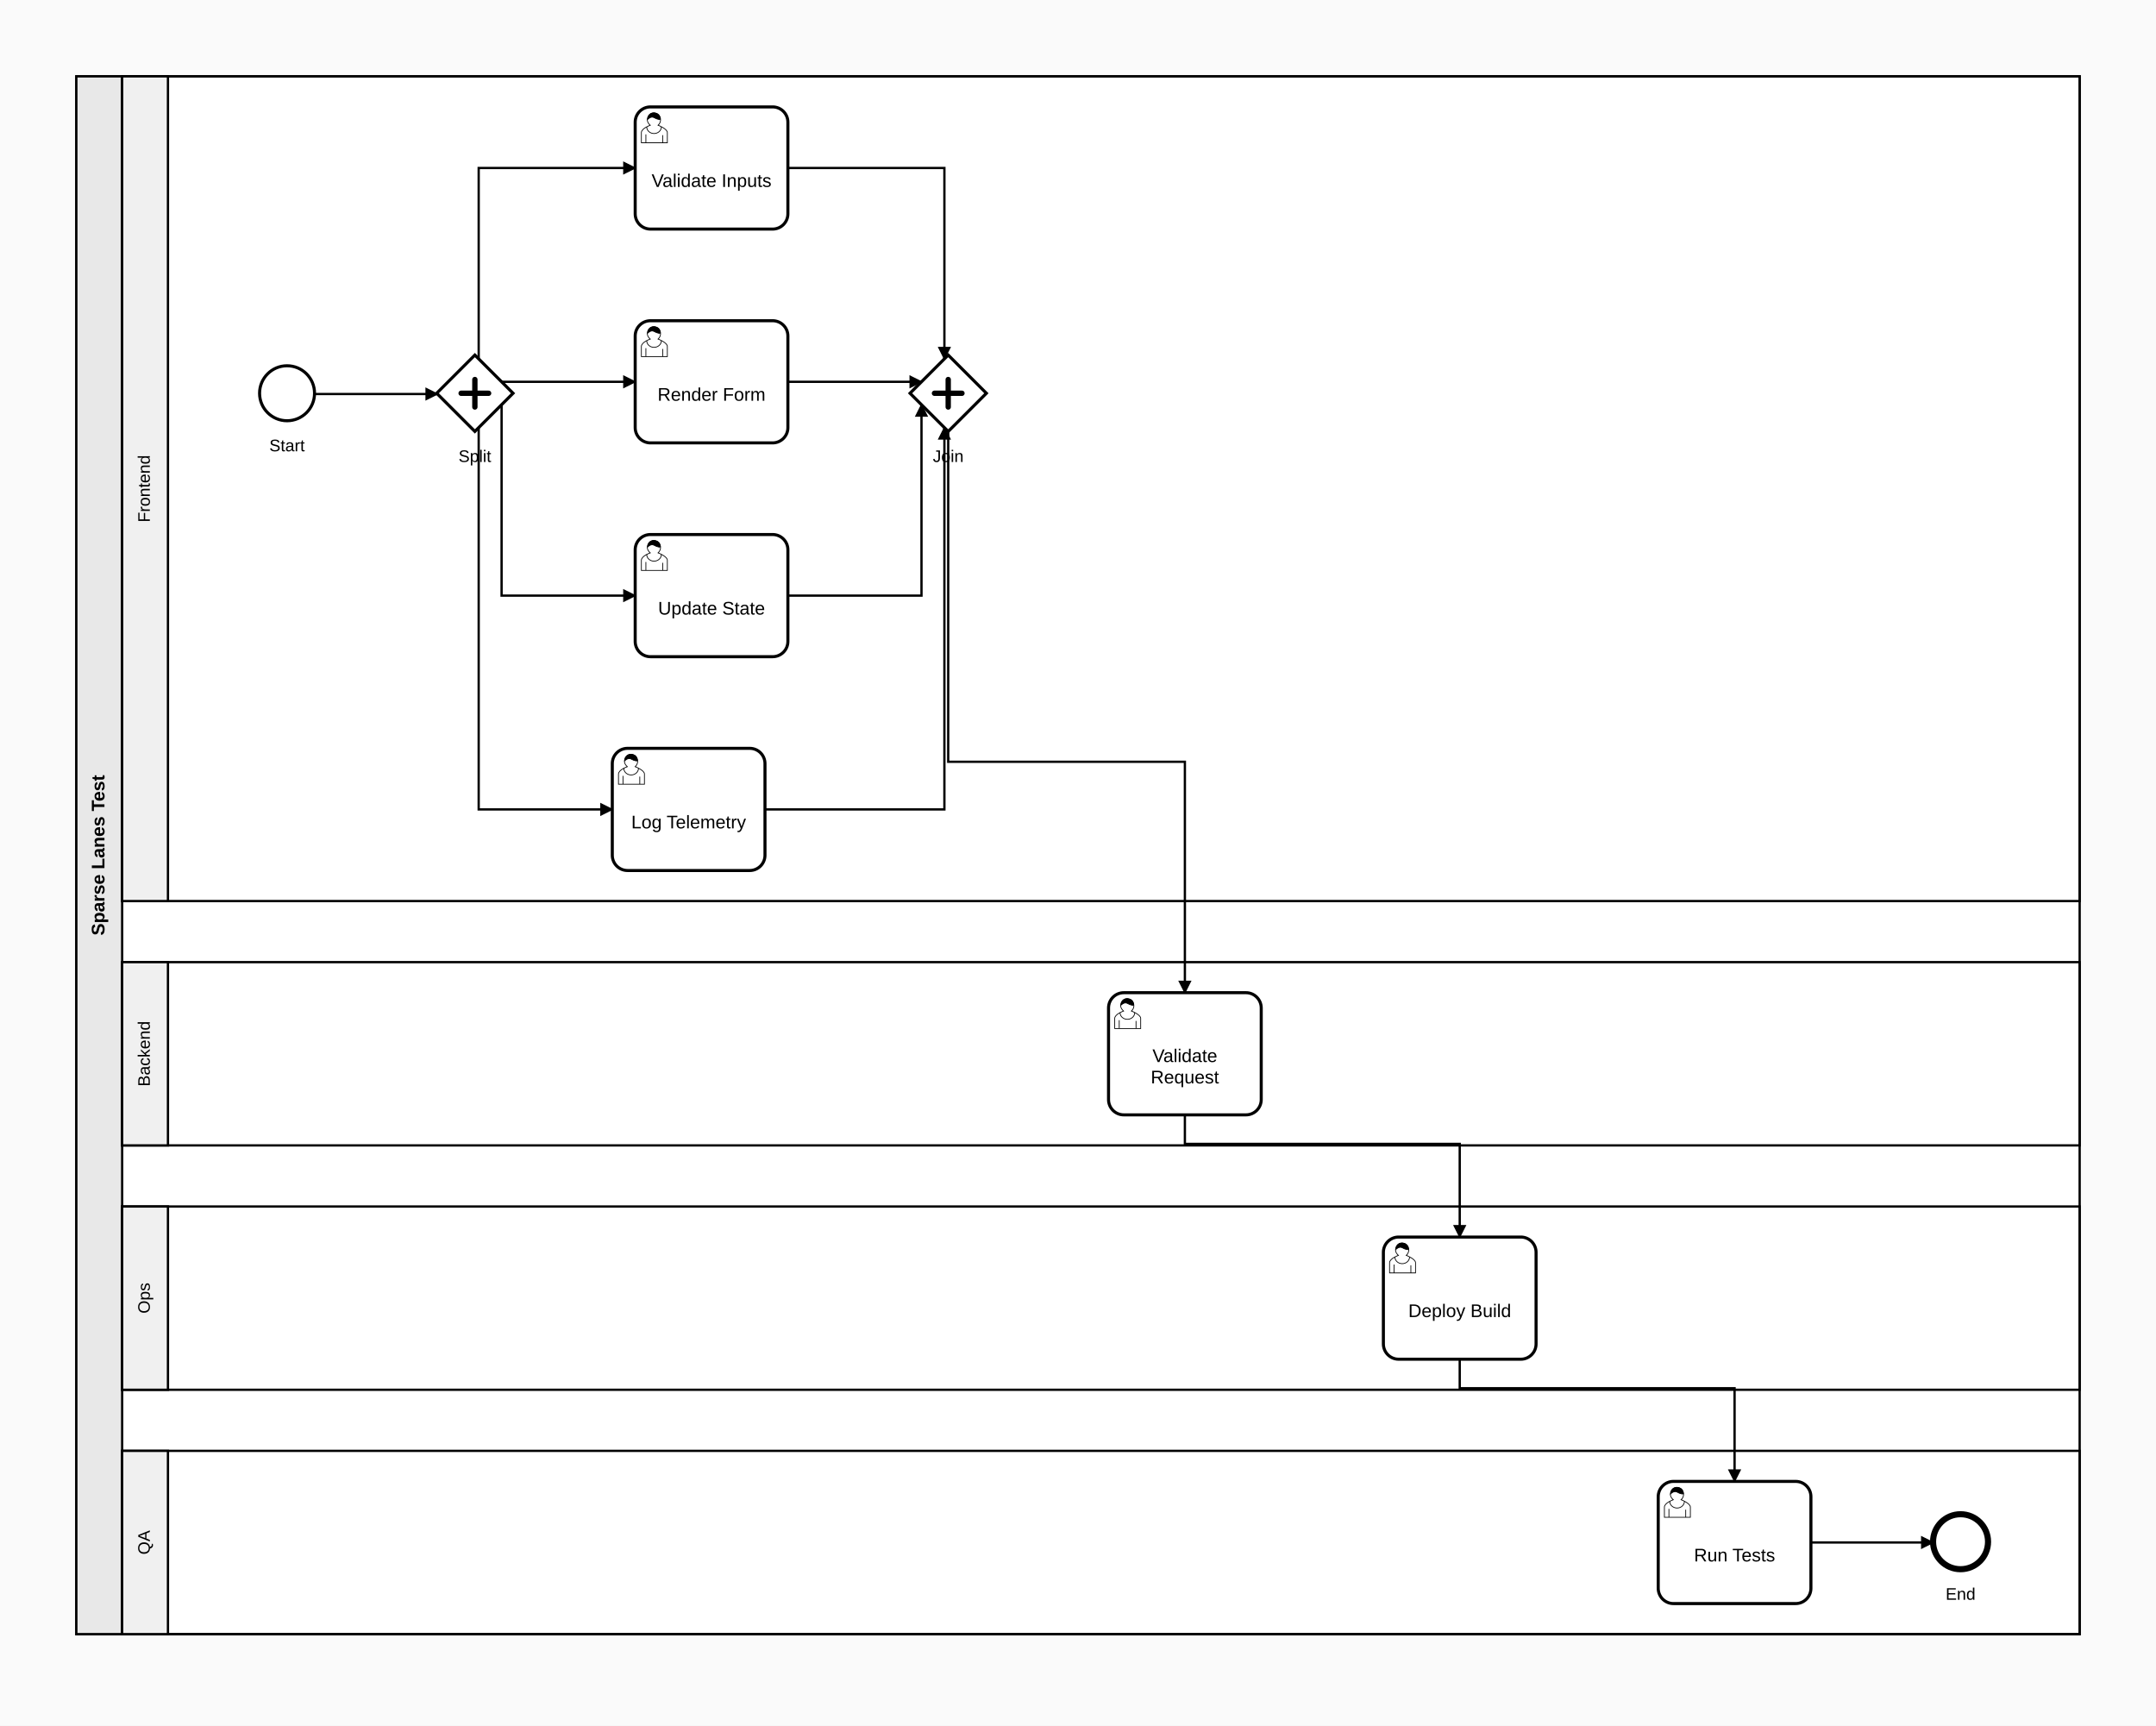
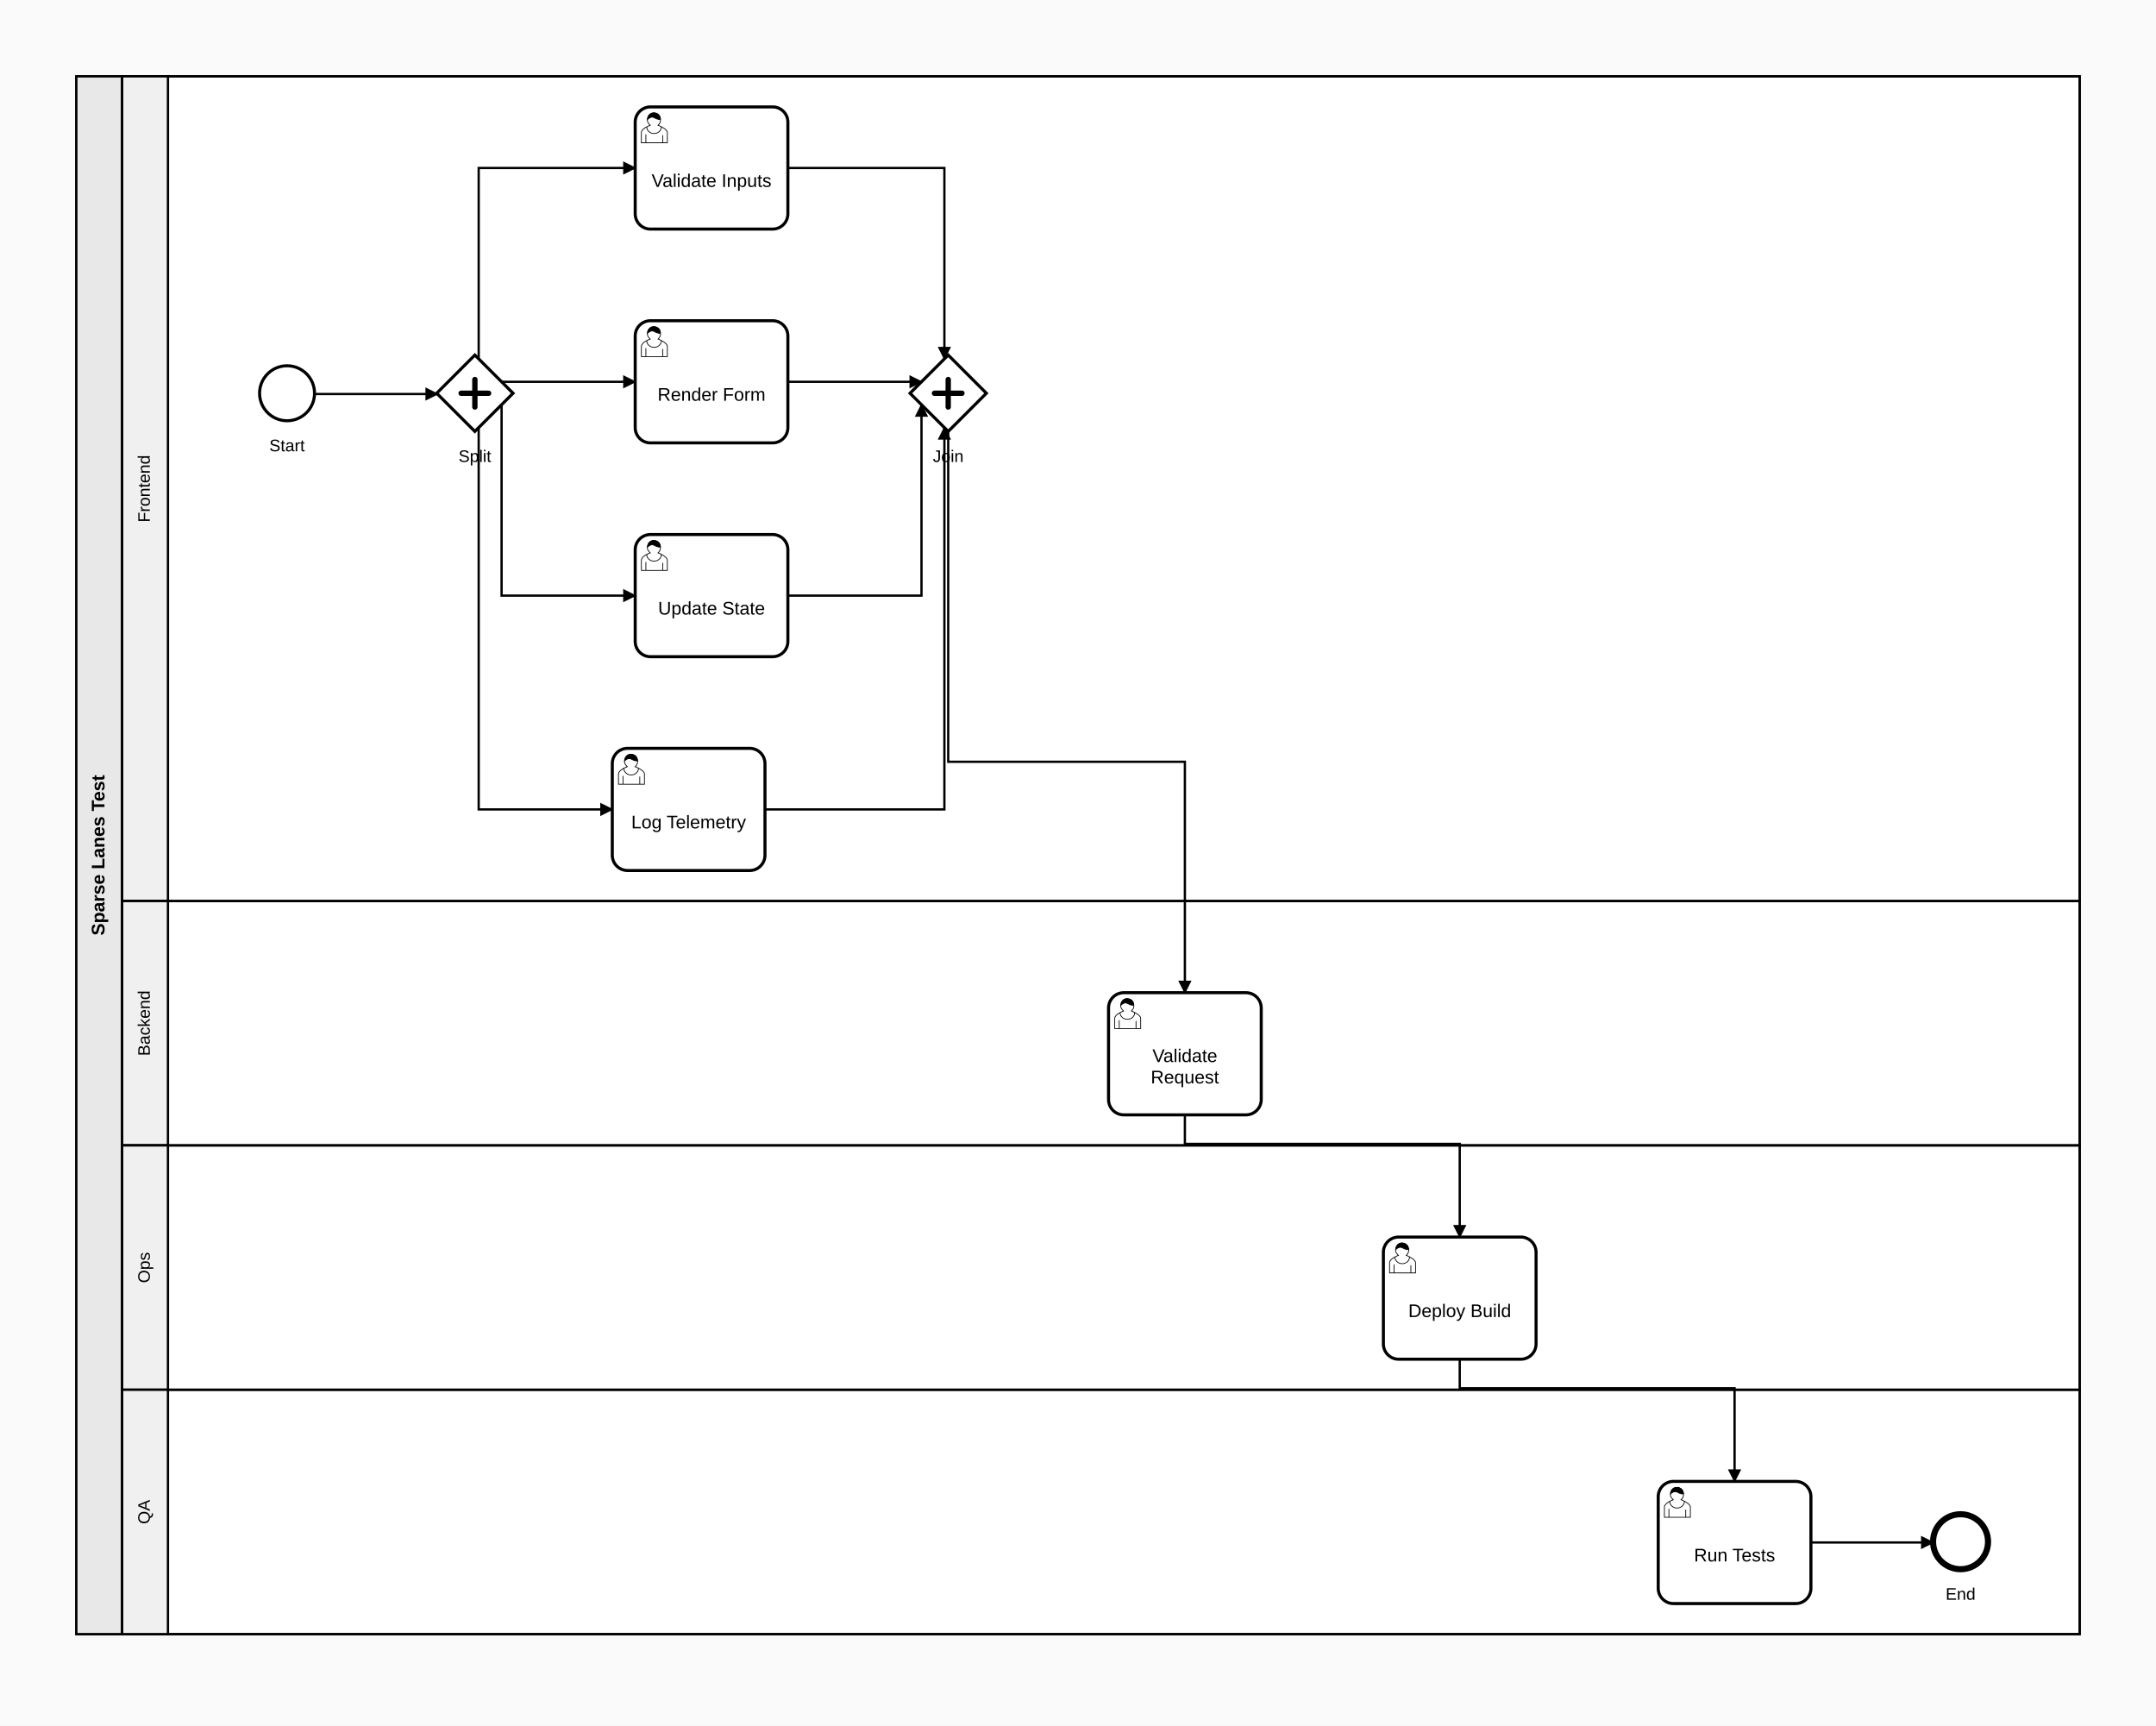
<svg xmlns="http://www.w3.org/2000/svg" width="1412" height="1130" viewBox="0 0 1412 1130" font-family="Arial, sans-serif">
  <defs>
    <marker id="seq-end" viewBox="0 0 20 20" refX="11" refY="10" markerWidth="10" markerHeight="10" orient="auto">
      <path d="M 1 5 L 11 10 L 1 15 Z" fill="#000000" stroke="#000000" stroke-width="1" />
    </marker>
    <marker id="seq-default-src" viewBox="0 0 20 20" refX="6" refY="10" markerWidth="10" markerHeight="10" orient="auto">
      <path d="M 6 3 L 10 17" stroke="#000000" stroke-width="1.5" />
    </marker>
    <marker id="seq-conditional-src" viewBox="0 0 20 20" refX="1" refY="10" markerWidth="12" markerHeight="12" orient="auto">
      <path d="M 1 10 L 8 6 L 15 10 L 8 14 Z" fill="#ffffff" stroke="#000000" stroke-width="1" />
    </marker>
    <marker id="msg-start" viewBox="0 0 20 20" refX="6" refY="6" markerWidth="20" markerHeight="20" orient="auto">
      <circle cx="6" cy="6" r="3.5" fill="#ffffff" stroke="#000000" stroke-width="1" />
    </marker>
    <marker id="msg-end" viewBox="0 0 20 20" refX="8.5" refY="5" markerWidth="20" markerHeight="20" orient="auto">
      <path d="m 1 5 l 0 -3 l 7 3 l -7 3 z" fill="#ffffff" stroke="#000000" stroke-width="1" stroke-linecap="butt" />
    </marker>
    <marker id="assoc-end" viewBox="0 0 20 20" refX="11" refY="10" markerWidth="10" markerHeight="10" orient="auto">
      <path d="M 1 5 L 11 10 L 1 15" fill="none" stroke="#000000" stroke-width="1.5" />
    </marker>
  </defs>
  <rect width="1412" height="1130" fill="#fafafa" />
  <rect x="50" y="50" width="1312" height="1020" fill="#ffffff" stroke="#000000" stroke-width="1.5" />
  <rect x="50" y="50" width="30" height="1020" fill="#e8e8e8" stroke="#000000" stroke-width="1.5" />
  <text x="65" y="560" text-anchor="middle" dominant-baseline="middle" font-size="12" font-weight="bold" fill="#000000" transform="rotate(-90,65,560)">Sparse Lanes Test</text>
  <rect x="80" y="50" width="1282" height="540" fill="#ffffff" fill-opacity="0.25" stroke="#000000" stroke-width="1.5" />
  <rect x="80" y="50" width="30" height="540" fill="#f0f0f0" stroke="#000000" stroke-width="1.5" />
  <text x="95" y="320" text-anchor="middle" dominant-baseline="middle" font-size="11" fill="#000000" transform="rotate(-90,95,320)">Frontend</text>
-   <rect x="80" y="630" width="1282" height="120" fill="#ffffff" fill-opacity="0.25" stroke="#000000" stroke-width="1.5" />
-   <rect x="80" y="630" width="30" height="120" fill="#f0f0f0" stroke="#000000" stroke-width="1.5" />
-   <text x="95" y="690" text-anchor="middle" dominant-baseline="middle" font-size="11" fill="#000000" transform="rotate(-90,95,690)">Backend</text>
-   <rect x="80" y="790" width="1282" height="120" fill="#ffffff" fill-opacity="0.25" stroke="#000000" stroke-width="1.5" />
-   <rect x="80" y="790" width="30" height="120" fill="#f0f0f0" stroke="#000000" stroke-width="1.5" />
-   <text x="95" y="850" text-anchor="middle" dominant-baseline="middle" font-size="11" fill="#000000" transform="rotate(-90,95,850)">Ops</text>
-   <rect x="80" y="950" width="1282" height="120" fill="#ffffff" fill-opacity="0.25" stroke="#000000" stroke-width="1.5" />
-   <rect x="80" y="950" width="30" height="120" fill="#f0f0f0" stroke="#000000" stroke-width="1.5" />
-   <text x="95" y="1010" text-anchor="middle" dominant-baseline="middle" font-size="11" fill="#000000" transform="rotate(-90,95,1010)">QA</text>
+   <rect x="80" y="590" width="1282" height="160" fill="#ffffff" fill-opacity="0.25" stroke="#000000" stroke-width="1.5" />
+   <rect x="80" y="590" width="30" height="160" fill="#f0f0f0" stroke="#000000" stroke-width="1.5" />
+   <text x="95" y="670" text-anchor="middle" dominant-baseline="middle" font-size="11" fill="#000000" transform="rotate(-90,95,670)">Backend</text>
+   <rect x="80" y="750" width="1282" height="160" fill="#ffffff" fill-opacity="0.25" stroke="#000000" stroke-width="1.5" />
+   <rect x="80" y="750" width="30" height="160" fill="#f0f0f0" stroke="#000000" stroke-width="1.5" />
+   <text x="95" y="830" text-anchor="middle" dominant-baseline="middle" font-size="11" fill="#000000" transform="rotate(-90,95,830)">Ops</text>
+   <rect x="80" y="910" width="1282" height="160" fill="#ffffff" fill-opacity="0.25" stroke="#000000" stroke-width="1.5" />
+   <rect x="80" y="910" width="30" height="160" fill="#f0f0f0" stroke="#000000" stroke-width="1.5" />
+   <text x="95" y="990" text-anchor="middle" dominant-baseline="middle" font-size="11" fill="#000000" transform="rotate(-90,95,990)">QA</text>
  <path d="M 206 258 L 286.5 258" stroke="#000000" stroke-width="1.5" fill="none" marker-end="url(#seq-end)" />
  <path d="M 313.5 235 L 313.5 110 L 416 110" stroke="#000000" stroke-width="1.5" fill="none" marker-end="url(#seq-end)" />
  <path d="M 328.5 250 L 416 250" stroke="#000000" stroke-width="1.5" fill="none" marker-end="url(#seq-end)" />
  <path d="M 328.5 265 L 328.5 390 L 416 390" stroke="#000000" stroke-width="1.5" fill="none" marker-end="url(#seq-end)" />
  <path d="M 313.5 280 L 313.5 530 L 401 530" stroke="#000000" stroke-width="1.5" fill="none" marker-end="url(#seq-end)" />
  <path d="M 516 110 L 618.5 110 L 618.5 235" stroke="#000000" stroke-width="1.5" fill="none" marker-end="url(#seq-end)" />
  <path d="M 516 250 L 603.5 250" stroke="#000000" stroke-width="1.5" fill="none" marker-end="url(#seq-end)" />
  <path d="M 516 390 L 603.5 390 L 603.5 265" stroke="#000000" stroke-width="1.5" fill="none" marker-end="url(#seq-end)" />
  <path d="M 501 530 L 618.5 530 L 618.5 280" stroke="#000000" stroke-width="1.5" fill="none" marker-end="url(#seq-end)" />
  <path d="M 621 282.5 L 621 498.8 L 776 498.8 L 776 650" stroke="#000000" stroke-width="1.5" fill="none" marker-end="url(#seq-end)" />
  <path d="M 776 730 L 776 749 L 956 749 L 956 810" stroke="#000000" stroke-width="1.5" fill="none" marker-end="url(#seq-end)" />
  <path d="M 956 890 L 956 909 L 1136 909 L 1136 970" stroke="#000000" stroke-width="1.5" fill="none" marker-end="url(#seq-end)" />
  <path d="M 1186 1010 L 1266 1010" stroke="#000000" stroke-width="1.5" fill="none" marker-end="url(#seq-end)" />
  <circle cx="188" cy="257.5" r="18" fill="#ffffff" fill-opacity="0.95" stroke="#000000" stroke-width="2" />
  <text x="188" y="295.5" text-anchor="middle" font-size="11" fill="#000000">Start</text>
  <polygon points="311,232.5 336,257.5 311,282.5 286,257.5" fill="#ffffff" fill-opacity="0.95" stroke="#000000" stroke-width="2" />
  <line x1="311" y1="248.5" x2="311" y2="266.5" stroke="#000000" stroke-width="3.5" stroke-linecap="round" />
  <line x1="302" y1="257.5" x2="320" y2="257.5" stroke="#000000" stroke-width="3.5" stroke-linecap="round" />
  <text x="311" y="302.5" text-anchor="middle" font-size="11" fill="#000000">Split</text>
  <rect x="416" y="70" width="100" height="80" rx="10" ry="10" fill="#ffffff" fill-opacity="0.95" stroke="#000000" stroke-width="2" />
  <g>
    <path d="m 431,82 c 0.909,-0.845 1.594,-2.049 1.594,-3.385 0,-2.554 -1.805,-4.622 -4.357,-4.622 -2.552,0 -4.288,2.068 -4.288,4.622 0,1.348 0.974,2.562 1.896,3.405 -0.529,0.187 -5.669,2.097 -5.794,4.756 v 6.718 h 17 v -6.718 c 0,-2.298 -5.528,-4.595 -6.051,-4.776 z m -8,6 l 0,5.5 m 11,0 l 0,-5" fill="#ffffff" stroke="#000000" stroke-width="0.5" />
    <path d="m 433.162,83.009 c 0,2.447 -2.158,4.431 -4.821,4.431 -2.665,0 -4.822,-1.981 -4.822,-4.431" fill="none" stroke="#000000" stroke-width="0.5" />
    <path d="m 424.1,78.2 c 0,0 2.251,-2.358 4.274,-1.177 2.024,1.181 4.221,1.537 4.124,0.965 -0.098,-0.57 -0.117,-3.791 -4.191,-4.136 -3.575,0.001 -4.208,3.367 -4.207,4.348 z" fill="#000000" stroke="#000000" stroke-width="0.5" />
  </g>
  <text x="466" y="119" text-anchor="middle" dominant-baseline="middle" font-size="12" fill="#000000">Validate Inputs</text>
  <rect x="416" y="210" width="100" height="80" rx="10" ry="10" fill="#ffffff" fill-opacity="0.95" stroke="#000000" stroke-width="2" />
  <g>
    <path d="m 431,222 c 0.909,-0.845 1.594,-2.049 1.594,-3.385 0,-2.554 -1.805,-4.622 -4.357,-4.622 -2.552,0 -4.288,2.068 -4.288,4.622 0,1.348 0.974,2.562 1.896,3.405 -0.529,0.187 -5.669,2.097 -5.794,4.756 v 6.718 h 17 v -6.718 c 0,-2.298 -5.528,-4.595 -6.051,-4.776 z m -8,6 l 0,5.5 m 11,0 l 0,-5" fill="#ffffff" stroke="#000000" stroke-width="0.5" />
    <path d="m 433.162,223.009 c 0,2.447 -2.158,4.431 -4.821,4.431 -2.665,0 -4.822,-1.981 -4.822,-4.431" fill="none" stroke="#000000" stroke-width="0.5" />
    <path d="m 424.1,218.2 c 0,0 2.251,-2.358 4.274,-1.177 2.024,1.181 4.221,1.537 4.124,0.965 -0.098,-0.57 -0.117,-3.791 -4.191,-4.136 -3.575,0.001 -4.208,3.367 -4.207,4.348 z" fill="#000000" stroke="#000000" stroke-width="0.5" />
  </g>
  <text x="466" y="259" text-anchor="middle" dominant-baseline="middle" font-size="12" fill="#000000">Render Form</text>
  <rect x="416" y="350" width="100" height="80" rx="10" ry="10" fill="#ffffff" fill-opacity="0.95" stroke="#000000" stroke-width="2" />
  <g>
    <path d="m 431,362 c 0.909,-0.845 1.594,-2.049 1.594,-3.385 0,-2.554 -1.805,-4.622 -4.357,-4.622 -2.552,0 -4.288,2.068 -4.288,4.622 0,1.348 0.974,2.562 1.896,3.405 -0.529,0.187 -5.669,2.097 -5.794,4.756 v 6.718 h 17 v -6.718 c 0,-2.298 -5.528,-4.595 -6.051,-4.776 z m -8,6 l 0,5.5 m 11,0 l 0,-5" fill="#ffffff" stroke="#000000" stroke-width="0.5" />
    <path d="m 433.162,363.009 c 0,2.447 -2.158,4.431 -4.821,4.431 -2.665,0 -4.822,-1.981 -4.822,-4.431" fill="none" stroke="#000000" stroke-width="0.5" />
    <path d="m 424.1,358.2 c 0,0 2.251,-2.358 4.274,-1.177 2.024,1.181 4.221,1.537 4.124,0.965 -0.098,-0.57 -0.117,-3.791 -4.191,-4.136 -3.575,0.001 -4.208,3.367 -4.207,4.348 z" fill="#000000" stroke="#000000" stroke-width="0.5" />
  </g>
  <text x="466" y="399" text-anchor="middle" dominant-baseline="middle" font-size="12" fill="#000000">Update State</text>
  <rect x="401" y="490" width="100" height="80" rx="10" ry="10" fill="#ffffff" fill-opacity="0.95" stroke="#000000" stroke-width="2" />
  <g>
    <path d="m 416,502 c 0.909,-0.845 1.594,-2.049 1.594,-3.385 0,-2.554 -1.805,-4.622 -4.357,-4.622 -2.552,0 -4.288,2.068 -4.288,4.622 0,1.348 0.974,2.562 1.896,3.405 -0.529,0.187 -5.669,2.097 -5.794,4.756 v 6.718 h 17 v -6.718 c 0,-2.298 -5.528,-4.595 -6.051,-4.776 z m -8,6 l 0,5.5 m 11,0 l 0,-5" fill="#ffffff" stroke="#000000" stroke-width="0.5" />
    <path d="m 418.162,503.009 c 0,2.447 -2.158,4.431 -4.821,4.431 -2.665,0 -4.822,-1.981 -4.822,-4.431" fill="none" stroke="#000000" stroke-width="0.5" />
    <path d="m 409.1,498.2 c 0,0 2.251,-2.358 4.274,-1.177 2.024,1.181 4.221,1.537 4.124,0.965 -0.098,-0.57 -0.117,-3.791 -4.191,-4.136 -3.575,0.001 -4.208,3.367 -4.207,4.348 z" fill="#000000" stroke="#000000" stroke-width="0.5" />
  </g>
  <text x="451" y="539" text-anchor="middle" dominant-baseline="middle" font-size="12" fill="#000000">Log Telemetry</text>
  <polygon points="621,232.5 646,257.5 621,282.5 596,257.5" fill="#ffffff" fill-opacity="0.95" stroke="#000000" stroke-width="2" />
  <line x1="621" y1="248.5" x2="621" y2="266.5" stroke="#000000" stroke-width="3.5" stroke-linecap="round" />
  <line x1="612" y1="257.5" x2="630" y2="257.5" stroke="#000000" stroke-width="3.5" stroke-linecap="round" />
  <text x="621" y="302.5" text-anchor="middle" font-size="11" fill="#000000">Join</text>
  <rect x="726" y="650" width="100" height="80" rx="10" ry="10" fill="#ffffff" fill-opacity="0.95" stroke="#000000" stroke-width="2" />
  <g>
    <path d="m 741,662 c 0.909,-0.845 1.594,-2.049 1.594,-3.385 0,-2.554 -1.805,-4.622 -4.357,-4.622 -2.552,0 -4.288,2.068 -4.288,4.622 0,1.348 0.974,2.562 1.896,3.405 -0.529,0.187 -5.669,2.097 -5.794,4.756 v 6.718 h 17 v -6.718 c 0,-2.298 -5.528,-4.595 -6.051,-4.776 z m -8,6 l 0,5.5 m 11,0 l 0,-5" fill="#ffffff" stroke="#000000" stroke-width="0.5" />
    <path d="m 743.162,663.009 c 0,2.447 -2.158,4.431 -4.821,4.431 -2.665,0 -4.822,-1.981 -4.822,-4.431" fill="none" stroke="#000000" stroke-width="0.5" />
    <path d="m 734.1,658.2 c 0,0 2.251,-2.358 4.274,-1.177 2.024,1.181 4.221,1.537 4.124,0.965 -0.098,-0.57 -0.117,-3.791 -4.191,-4.136 -3.575,0.001 -4.208,3.367 -4.207,4.348 z" fill="#000000" stroke="#000000" stroke-width="0.5" />
  </g>
  <text x="776" y="692" text-anchor="middle" dominant-baseline="middle" font-size="12" fill="#000000">Validate</text>
  <text x="776" y="706" text-anchor="middle" dominant-baseline="middle" font-size="12" fill="#000000">Request</text>
  <rect x="906" y="810" width="100" height="80" rx="10" ry="10" fill="#ffffff" fill-opacity="0.95" stroke="#000000" stroke-width="2" />
  <g>
    <path d="m 921,822 c 0.909,-0.845 1.594,-2.049 1.594,-3.385 0,-2.554 -1.805,-4.622 -4.357,-4.622 -2.552,0 -4.288,2.068 -4.288,4.622 0,1.348 0.974,2.562 1.896,3.405 -0.529,0.187 -5.669,2.097 -5.794,4.756 v 6.718 h 17 v -6.718 c 0,-2.298 -5.528,-4.595 -6.051,-4.776 z m -8,6 l 0,5.5 m 11,0 l 0,-5" fill="#ffffff" stroke="#000000" stroke-width="0.5" />
    <path d="m 923.162,823.009 c 0,2.447 -2.158,4.431 -4.821,4.431 -2.665,0 -4.822,-1.981 -4.822,-4.431" fill="none" stroke="#000000" stroke-width="0.5" />
    <path d="m 914.1,818.2 c 0,0 2.251,-2.358 4.274,-1.177 2.024,1.181 4.221,1.537 4.124,0.965 -0.098,-0.57 -0.117,-3.791 -4.191,-4.136 -3.575,0.001 -4.208,3.367 -4.207,4.348 z" fill="#000000" stroke="#000000" stroke-width="0.5" />
  </g>
  <text x="956" y="859" text-anchor="middle" dominant-baseline="middle" font-size="12" fill="#000000">Deploy Build</text>
  <rect x="1086" y="970" width="100" height="80" rx="10" ry="10" fill="#ffffff" fill-opacity="0.95" stroke="#000000" stroke-width="2" />
  <g>
    <path d="m 1101,982 c 0.909,-0.845 1.594,-2.049 1.594,-3.385 0,-2.554 -1.805,-4.622 -4.357,-4.622 -2.552,0 -4.288,2.068 -4.288,4.622 0,1.348 0.974,2.562 1.896,3.405 -0.529,0.187 -5.669,2.097 -5.794,4.756 v 6.718 h 17 v -6.718 c 0,-2.298 -5.528,-4.595 -6.051,-4.776 z m -8,6 l 0,5.5 m 11,0 l 0,-5" fill="#ffffff" stroke="#000000" stroke-width="0.5" />
    <path d="m 1103.162,983.009 c 0,2.447 -2.158,4.431 -4.821,4.431 -2.665,0 -4.822,-1.981 -4.822,-4.431" fill="none" stroke="#000000" stroke-width="0.5" />
    <path d="m 1094.1,978.2 c 0,0 2.251,-2.358 4.274,-1.177 2.024,1.181 4.221,1.537 4.124,0.965 -0.098,-0.57 -0.117,-3.791 -4.191,-4.136 -3.575,0.001 -4.208,3.367 -4.207,4.348 z" fill="#000000" stroke="#000000" stroke-width="0.5" />
  </g>
  <text x="1136" y="1019" text-anchor="middle" dominant-baseline="middle" font-size="12" fill="#000000">Run Tests</text>
  <circle cx="1284" cy="1009.5" r="18" fill="#ffffff" fill-opacity="0.95" stroke="#000000" stroke-width="4" />
  <text x="1284" y="1047.5" text-anchor="middle" font-size="11" fill="#000000">End</text>
</svg>
